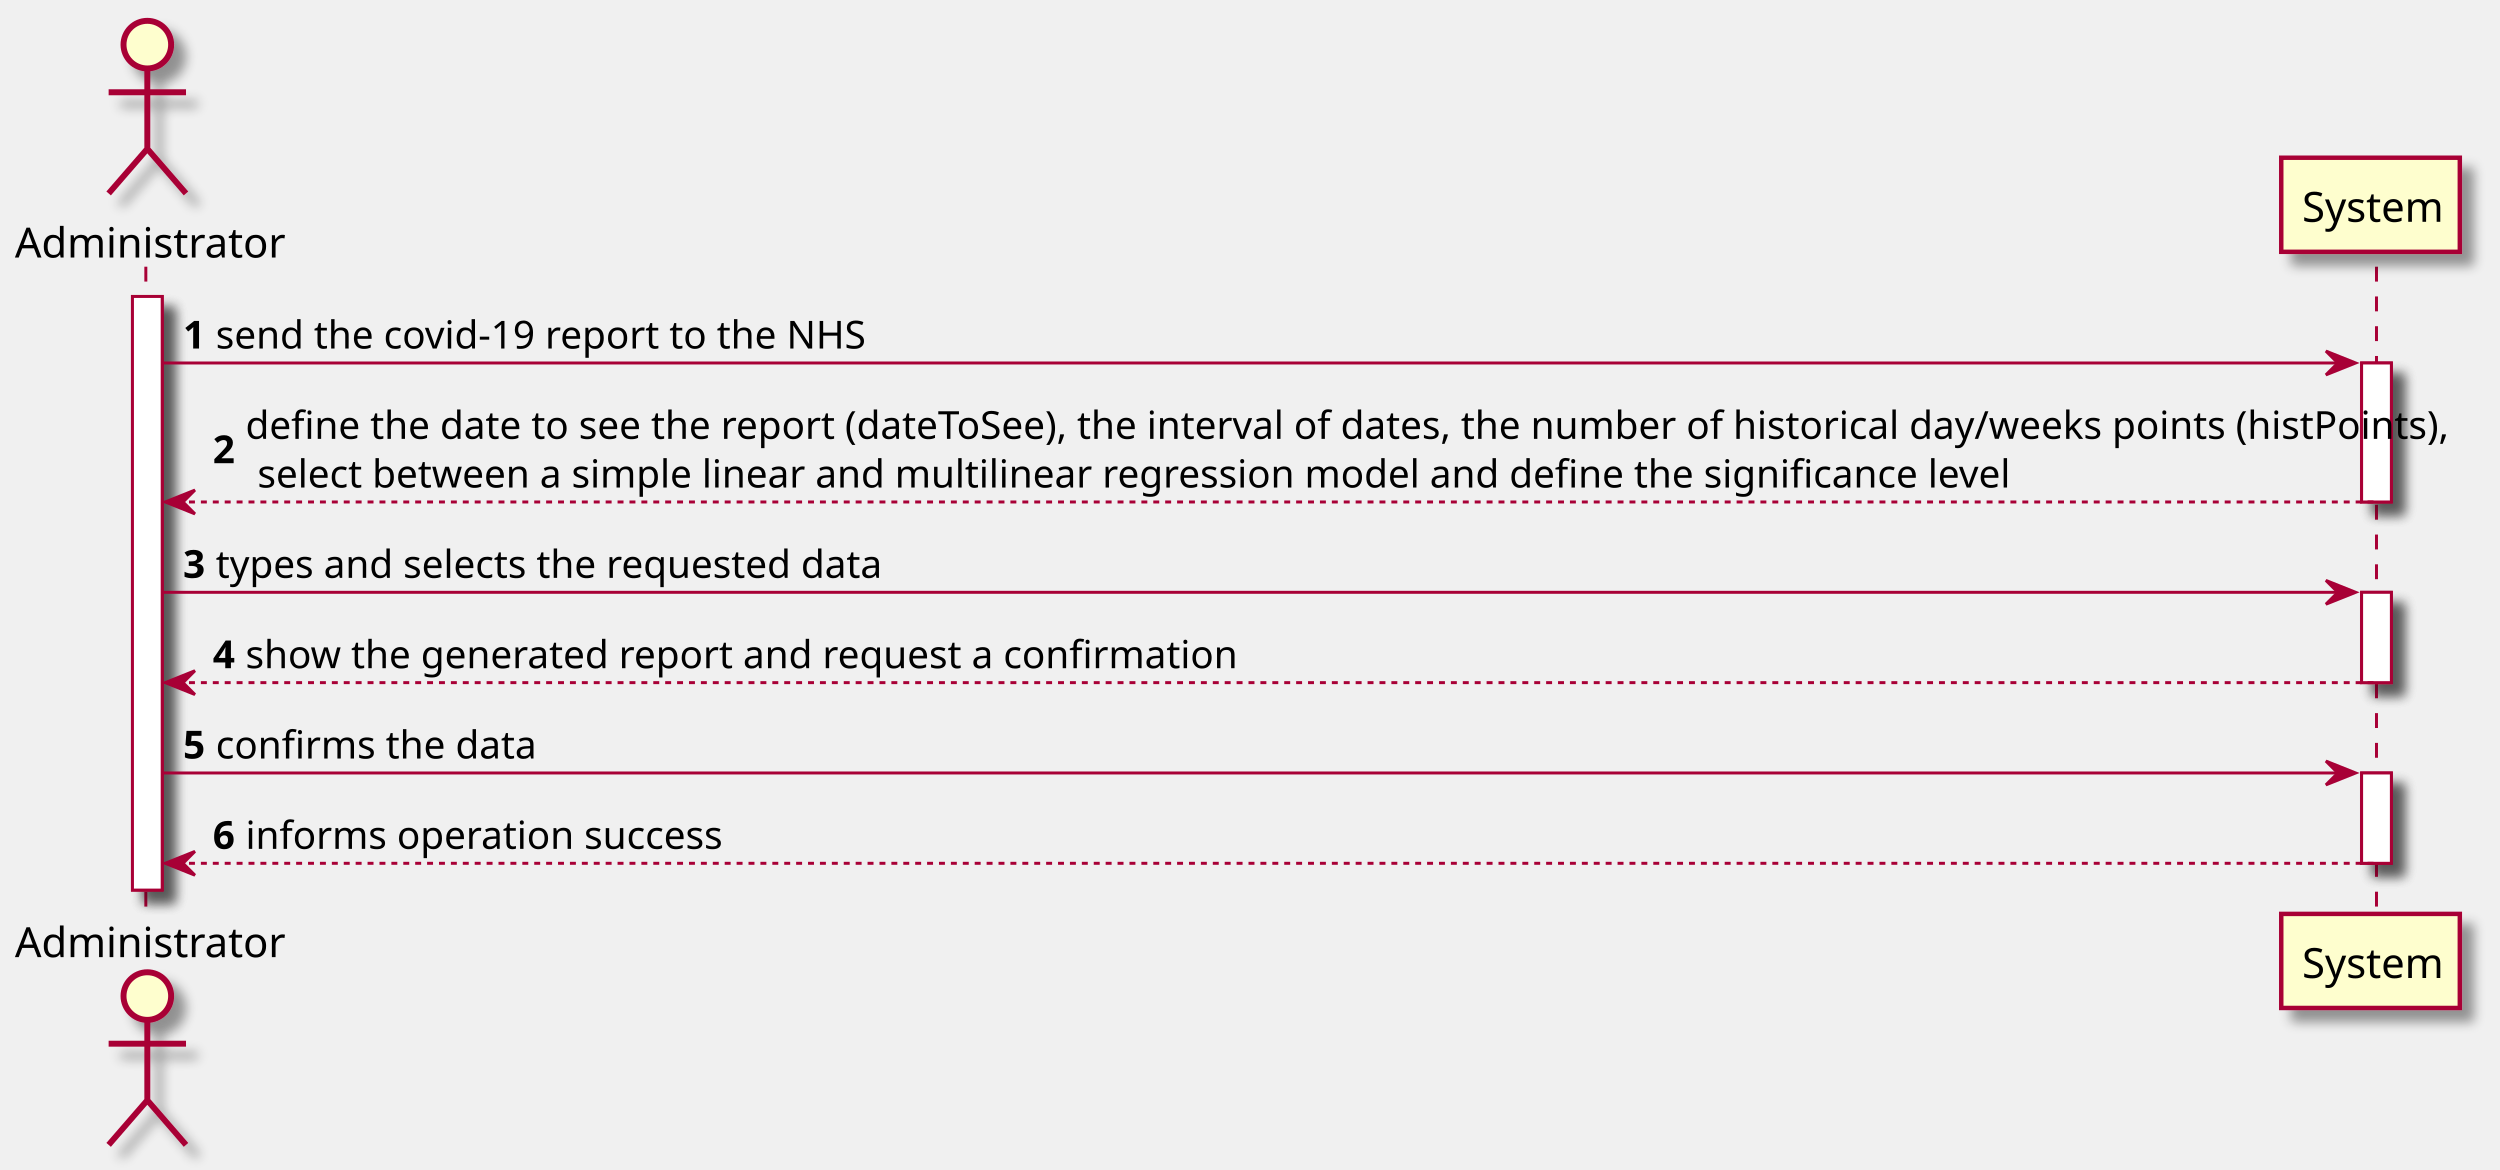
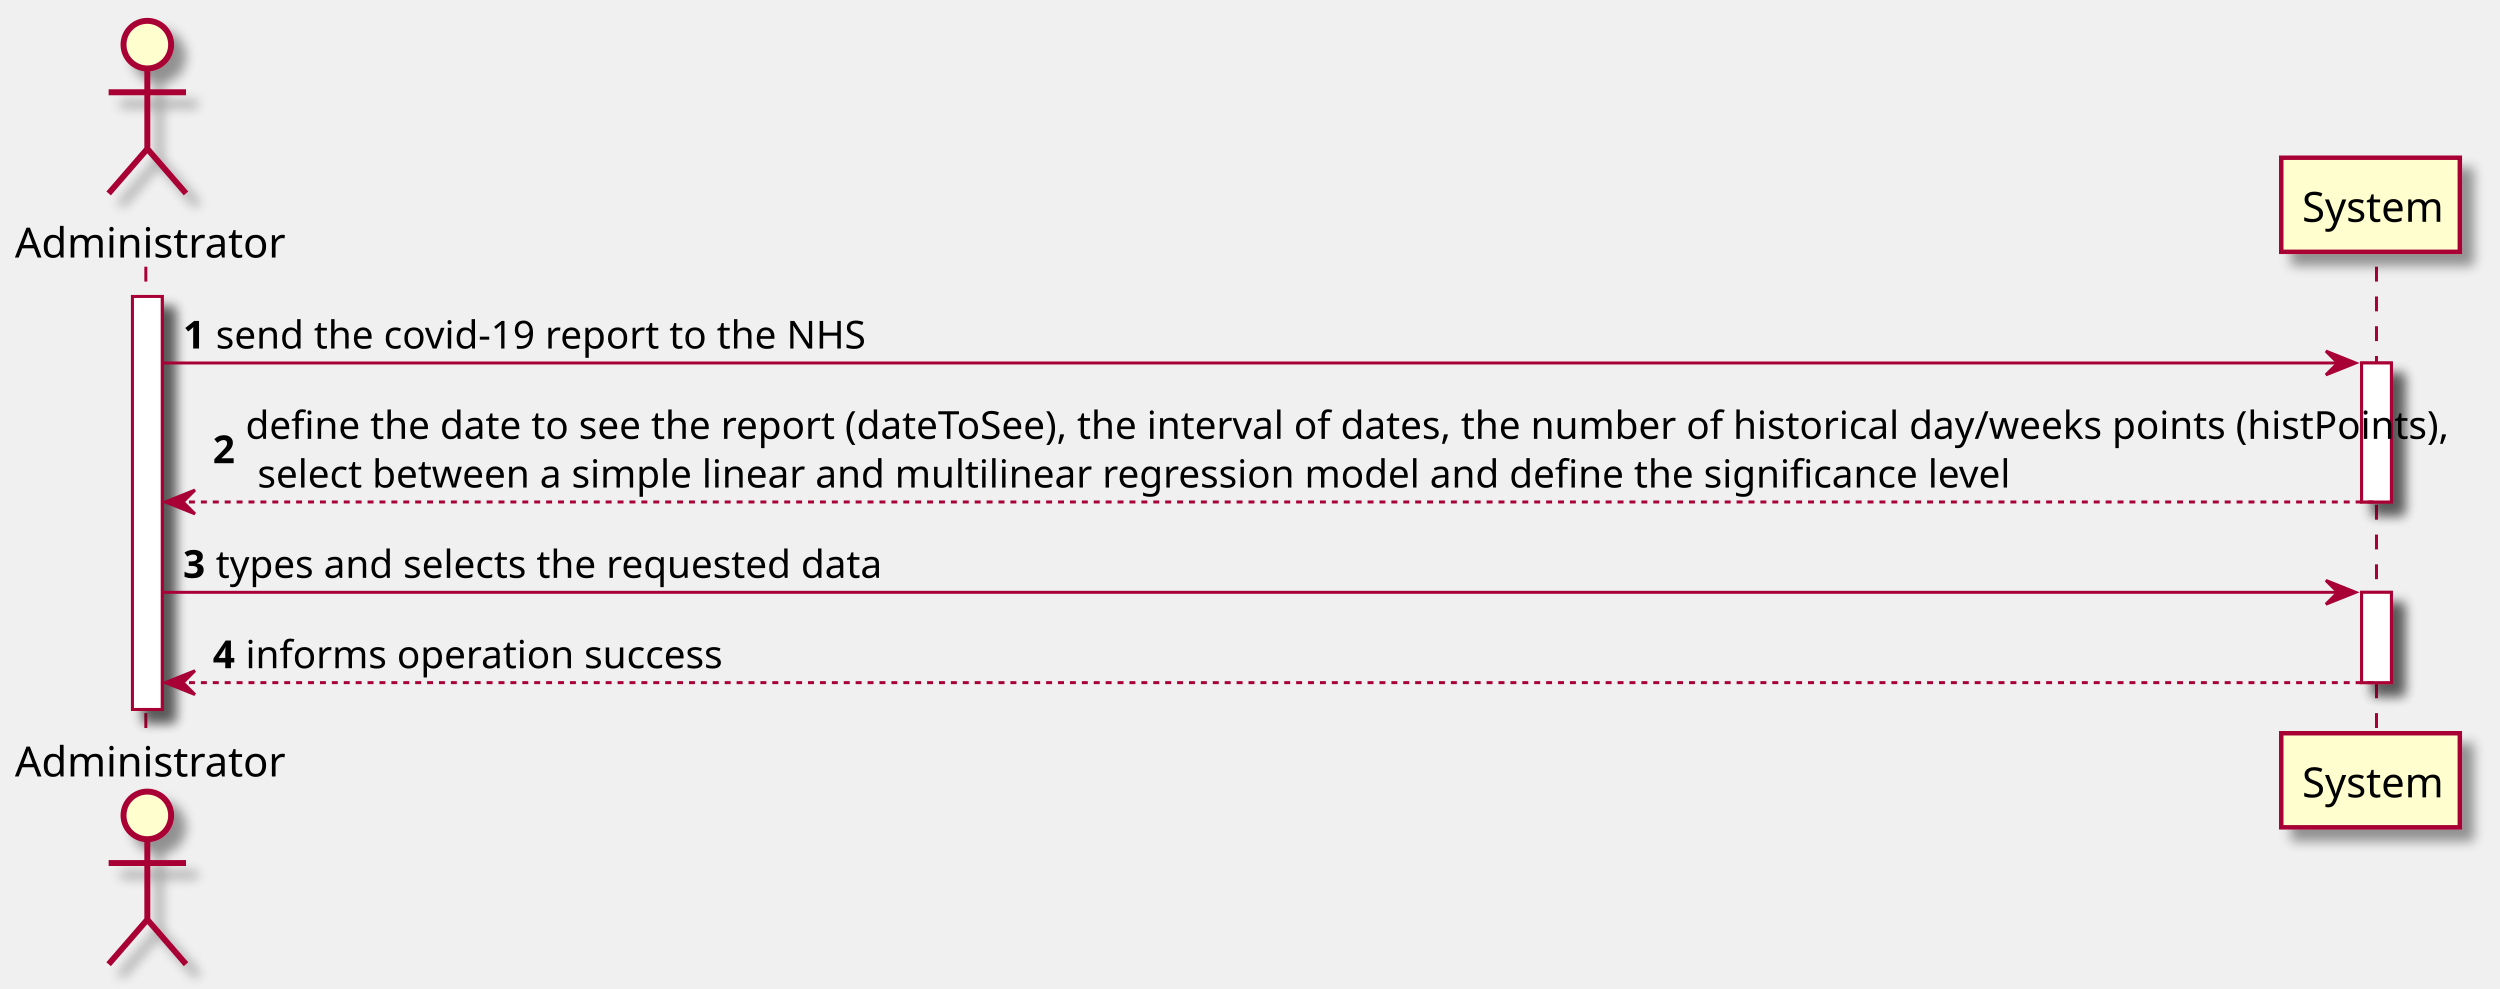
- <svg xmlns="http://www.w3.org/2000/svg" contentScriptType="application/ecmascript" contentStyleType="text/css" height="393px" preserveAspectRatio="none" style="width:840px;height:393px;background:#FFFFFF;" version="1.1" viewBox="0 0 840 393" width="840px" zoomAndPan="magnify">
+ <svg xmlns="http://www.w3.org/2000/svg" contentScriptType="application/ecmascript" contentStyleType="text/css" height="332px" preserveAspectRatio="none" style="width:840px;height:332px;" version="1.1" viewBox="0 0 840 332" width="840px" zoomAndPan="magnify">
  <defs>
-     <filter height="300%" id="f1n8t511tnsao0" width="300%" x="-1" y="-1">
+     <filter height="300%" id="fo0pep2rw32cw" width="300%" x="-1" y="-1">
      <feGaussianBlur result="blurOut" stdDeviation="2.0" />
      <feColorMatrix in="blurOut" result="blurOut2" type="matrix" values="0 0 0 0 0 0 0 0 0 0 0 0 0 0 0 0 0 0 .4 0" />
      <feOffset dx="4.0" dy="4.0" in="blurOut2" result="blurOut3" />
      <feBlend in="SourceGraphic" in2="blurOut3" mode="normal" />
    </filter>
  </defs>
  <g>
-     <rect fill="#FFFFFF" filter="url(#f1n8t511tnsao0)" height="199.461" style="stroke:#A80036;stroke-width:1.0;" width="10" x="44.5" y="99.609" />
-     <rect fill="#FFFFFF" filter="url(#f1n8t511tnsao0)" height="46.703" style="stroke:#A80036;stroke-width:1.0;" width="10" x="793.5" y="121.961" />
-     <rect fill="#FFFFFF" filter="url(#f1n8t511tnsao0)" height="30.352" style="stroke:#A80036;stroke-width:1.0;" width="10" x="793.5" y="199.016" />
-     <rect fill="#FFFFFF" filter="url(#f1n8t511tnsao0)" height="30.352" style="stroke:#A80036;stroke-width:1.0;" width="10" x="793.5" y="259.719" />
-     <line style="stroke:#A80036;stroke-width:1.0;stroke-dasharray:5.0,5.0;" x1="49" x2="49" y1="89.609" y2="308.07" />
-     <line style="stroke:#A80036;stroke-width:1.0;stroke-dasharray:5.0,5.0;" x1="798.5" x2="798.5" y1="89.609" y2="308.07" />
+     <rect fill="#FFFFFF" filter="url(#fo0pep2rw32cw)" height="138.758" style="stroke:#A80036;stroke-width:1.0;" width="10" x="44.5" y="99.609" />
+     <rect fill="#FFFFFF" filter="url(#fo0pep2rw32cw)" height="46.703" style="stroke:#A80036;stroke-width:1.0;" width="10" x="793.5" y="121.961" />
+     <rect fill="#FFFFFF" filter="url(#fo0pep2rw32cw)" height="30.352" style="stroke:#A80036;stroke-width:1.0;" width="10" x="793.5" y="199.016" />
+     <line style="stroke:#A80036;stroke-width:1.0;stroke-dasharray:5.0,5.0;" x1="49" x2="49" y1="89.609" y2="247.367" />
+     <line style="stroke:#A80036;stroke-width:1.0;stroke-dasharray:5.0,5.0;" x1="798.5" x2="798.5" y1="89.609" y2="247.367" />
    <text fill="#000000" font-family="sans-serif" font-size="14" lengthAdjust="spacing" textLength="83" x="5" y="86.533">Administrator</text>
-     <ellipse cx="49.5" cy="15" fill="#FEFECE" filter="url(#f1n8t511tnsao0)" rx="8" ry="8" style="stroke:#A80036;stroke-width:2.0;" />
-     <path d="M49.5,23 L49.5,50 M36.5,31 L62.5,31 M49.5,50 L36.5,65 M49.5,50 L62.5,65 " fill="none" filter="url(#f1n8t511tnsao0)" style="stroke:#A80036;stroke-width:2.0;" />
-     <text fill="#000000" font-family="sans-serif" font-size="14" lengthAdjust="spacing" textLength="83" x="5" y="321.603">Administrator</text>
-     <ellipse cx="49.5" cy="334.68" fill="#FEFECE" filter="url(#f1n8t511tnsao0)" rx="8" ry="8" style="stroke:#A80036;stroke-width:2.0;" />
-     <path d="M49.5,342.68 L49.5,369.68 M36.5,350.68 L62.5,350.68 M49.5,369.68 L36.5,384.68 M49.5,369.68 L62.5,384.68 " fill="none" filter="url(#f1n8t511tnsao0)" style="stroke:#A80036;stroke-width:2.0;" />
-     <rect fill="#FEFECE" filter="url(#f1n8t511tnsao0)" height="31.609" style="stroke:#A80036;stroke-width:1.5;" width="60" x="766.5" y="53" />
+     <ellipse cx="49.5" cy="15" fill="#FEFECE" filter="url(#fo0pep2rw32cw)" rx="8" ry="8" style="stroke:#A80036;stroke-width:2.0;" />
+     <path d="M49.5,23 L49.5,50 M36.5,31 L62.5,31 M49.5,50 L36.5,65 M49.5,50 L62.5,65 " fill="none" filter="url(#fo0pep2rw32cw)" style="stroke:#A80036;stroke-width:2.0;" />
+     <text fill="#000000" font-family="sans-serif" font-size="14" lengthAdjust="spacing" textLength="83" x="5" y="260.9">Administrator</text>
+     <ellipse cx="49.5" cy="273.977" fill="#FEFECE" filter="url(#fo0pep2rw32cw)" rx="8" ry="8" style="stroke:#A80036;stroke-width:2.0;" />
+     <path d="M49.5,281.977 L49.5,308.977 M36.5,289.977 L62.5,289.977 M49.5,308.977 L36.5,323.977 M49.5,308.977 L62.5,323.977 " fill="none" filter="url(#fo0pep2rw32cw)" style="stroke:#A80036;stroke-width:2.0;" />
+     <rect fill="#FEFECE" filter="url(#fo0pep2rw32cw)" height="31.609" style="stroke:#A80036;stroke-width:1.5;" width="60" x="766.5" y="53" />
    <text fill="#000000" font-family="sans-serif" font-size="14" lengthAdjust="spacing" textLength="46" x="773.5" y="74.533">System</text>
-     <rect fill="#FEFECE" filter="url(#f1n8t511tnsao0)" height="31.609" style="stroke:#A80036;stroke-width:1.5;" width="60" x="766.5" y="307.07" />
-     <text fill="#000000" font-family="sans-serif" font-size="14" lengthAdjust="spacing" textLength="46" x="773.5" y="328.603">System</text>
-     <rect fill="#FFFFFF" filter="url(#f1n8t511tnsao0)" height="199.461" style="stroke:#A80036;stroke-width:1.0;" width="10" x="44.5" y="99.609" />
-     <rect fill="#FFFFFF" filter="url(#f1n8t511tnsao0)" height="46.703" style="stroke:#A80036;stroke-width:1.0;" width="10" x="793.5" y="121.961" />
-     <rect fill="#FFFFFF" filter="url(#f1n8t511tnsao0)" height="30.352" style="stroke:#A80036;stroke-width:1.0;" width="10" x="793.5" y="199.016" />
-     <rect fill="#FFFFFF" filter="url(#f1n8t511tnsao0)" height="30.352" style="stroke:#A80036;stroke-width:1.0;" width="10" x="793.5" y="259.719" />
+     <rect fill="#FEFECE" filter="url(#fo0pep2rw32cw)" height="31.609" style="stroke:#A80036;stroke-width:1.5;" width="60" x="766.5" y="246.367" />
+     <text fill="#000000" font-family="sans-serif" font-size="14" lengthAdjust="spacing" textLength="46" x="773.5" y="267.9">System</text>
+     <rect fill="#FFFFFF" filter="url(#fo0pep2rw32cw)" height="138.758" style="stroke:#A80036;stroke-width:1.0;" width="10" x="44.5" y="99.609" />
+     <rect fill="#FFFFFF" filter="url(#fo0pep2rw32cw)" height="46.703" style="stroke:#A80036;stroke-width:1.0;" width="10" x="793.5" y="121.961" />
+     <rect fill="#FFFFFF" filter="url(#fo0pep2rw32cw)" height="30.352" style="stroke:#A80036;stroke-width:1.0;" width="10" x="793.5" y="199.016" />
    <polygon fill="#A80036" points="781.5,117.961,791.5,121.961,781.5,125.961,785.5,121.961" style="stroke:#A80036;stroke-width:1.0;" />
    <line style="stroke:#A80036;stroke-width:1.0;" x1="54.5" x2="787.5" y1="121.961" y2="121.961" />
    <text fill="#000000" font-family="sans-serif" font-size="13" font-weight="bold" lengthAdjust="spacing" textLength="7" x="61.5" y="117.105">1</text>
    <text fill="#000000" font-family="sans-serif" font-size="13" lengthAdjust="spacing" textLength="206" x="72.5" y="117.105">send the covid-19 report to the NHS</text>
    <polygon fill="#A80036" points="65.5,164.664,55.5,168.664,65.5,172.664,61.5,168.664" style="stroke:#A80036;stroke-width:1.0;" />
    <line style="stroke:#A80036;stroke-width:1.0;stroke-dasharray:2.0,2.0;" x1="59.5" x2="797.5" y1="168.664" y2="168.664" />
    <text fill="#000000" font-family="sans-serif" font-size="13" font-weight="bold" lengthAdjust="spacing" textLength="7" x="71.5" y="155.632">2</text>
    <text fill="#000000" font-family="sans-serif" font-size="13" lengthAdjust="spacing" textLength="700" x="82.5" y="147.456">define the date to see the report (dateToSee), the interval of dates, the number of historical day/weeks points (histPoints),</text>
    <text fill="#000000" font-family="sans-serif" font-size="13" lengthAdjust="spacing" textLength="552" x="86.5" y="163.808">select between a simple linear and multilinear regression model and define the significance level</text>
    <polygon fill="#A80036" points="781.5,195.016,791.5,199.016,781.5,203.016,785.5,199.016" style="stroke:#A80036;stroke-width:1.0;" />
    <line style="stroke:#A80036;stroke-width:1.0;" x1="54.5" x2="787.5" y1="199.016" y2="199.016" />
    <text fill="#000000" font-family="sans-serif" font-size="13" font-weight="bold" lengthAdjust="spacing" textLength="7" x="61.5" y="194.159">3</text>
    <text fill="#000000" font-family="sans-serif" font-size="13" lengthAdjust="spacing" textLength="215" x="72.5" y="194.159">types and selects the requested data</text>
    <polygon fill="#A80036" points="65.5,225.367,55.5,229.367,65.5,233.367,61.5,229.367" style="stroke:#A80036;stroke-width:1.0;" />
    <line style="stroke:#A80036;stroke-width:1.0;stroke-dasharray:2.0,2.0;" x1="59.5" x2="797.5" y1="229.367" y2="229.367" />
    <text fill="#000000" font-family="sans-serif" font-size="13" font-weight="bold" lengthAdjust="spacing" textLength="7" x="71.5" y="224.511">4</text>
-     <text fill="#000000" font-family="sans-serif" font-size="13" lengthAdjust="spacing" textLength="307" x="82.5" y="224.511">show the generated report and request a confirmation</text>
-     <polygon fill="#A80036" points="781.5,255.719,791.5,259.719,781.5,263.719,785.5,259.719" style="stroke:#A80036;stroke-width:1.0;" />
-     <line style="stroke:#A80036;stroke-width:1.0;" x1="54.5" x2="787.5" y1="259.719" y2="259.719" />
-     <text fill="#000000" font-family="sans-serif" font-size="13" font-weight="bold" lengthAdjust="spacing" textLength="7" x="61.5" y="254.862">5</text>
-     <text fill="#000000" font-family="sans-serif" font-size="13" lengthAdjust="spacing" textLength="100" x="72.5" y="254.862">confirms the data</text>
-     <polygon fill="#A80036" points="65.5,286.07,55.5,290.07,65.5,294.07,61.5,290.07" style="stroke:#A80036;stroke-width:1.0;" />
-     <line style="stroke:#A80036;stroke-width:1.0;stroke-dasharray:2.0,2.0;" x1="59.5" x2="797.5" y1="290.07" y2="290.07" />
-     <text fill="#000000" font-family="sans-serif" font-size="13" font-weight="bold" lengthAdjust="spacing" textLength="7" x="71.5" y="285.214">6</text>
-     <text fill="#000000" font-family="sans-serif" font-size="13" lengthAdjust="spacing" textLength="152" x="82.5" y="285.214">informs operation success</text>
+     <text fill="#000000" font-family="sans-serif" font-size="13" lengthAdjust="spacing" textLength="152" x="82.5" y="224.511">informs operation success</text>
  </g>
</svg>
